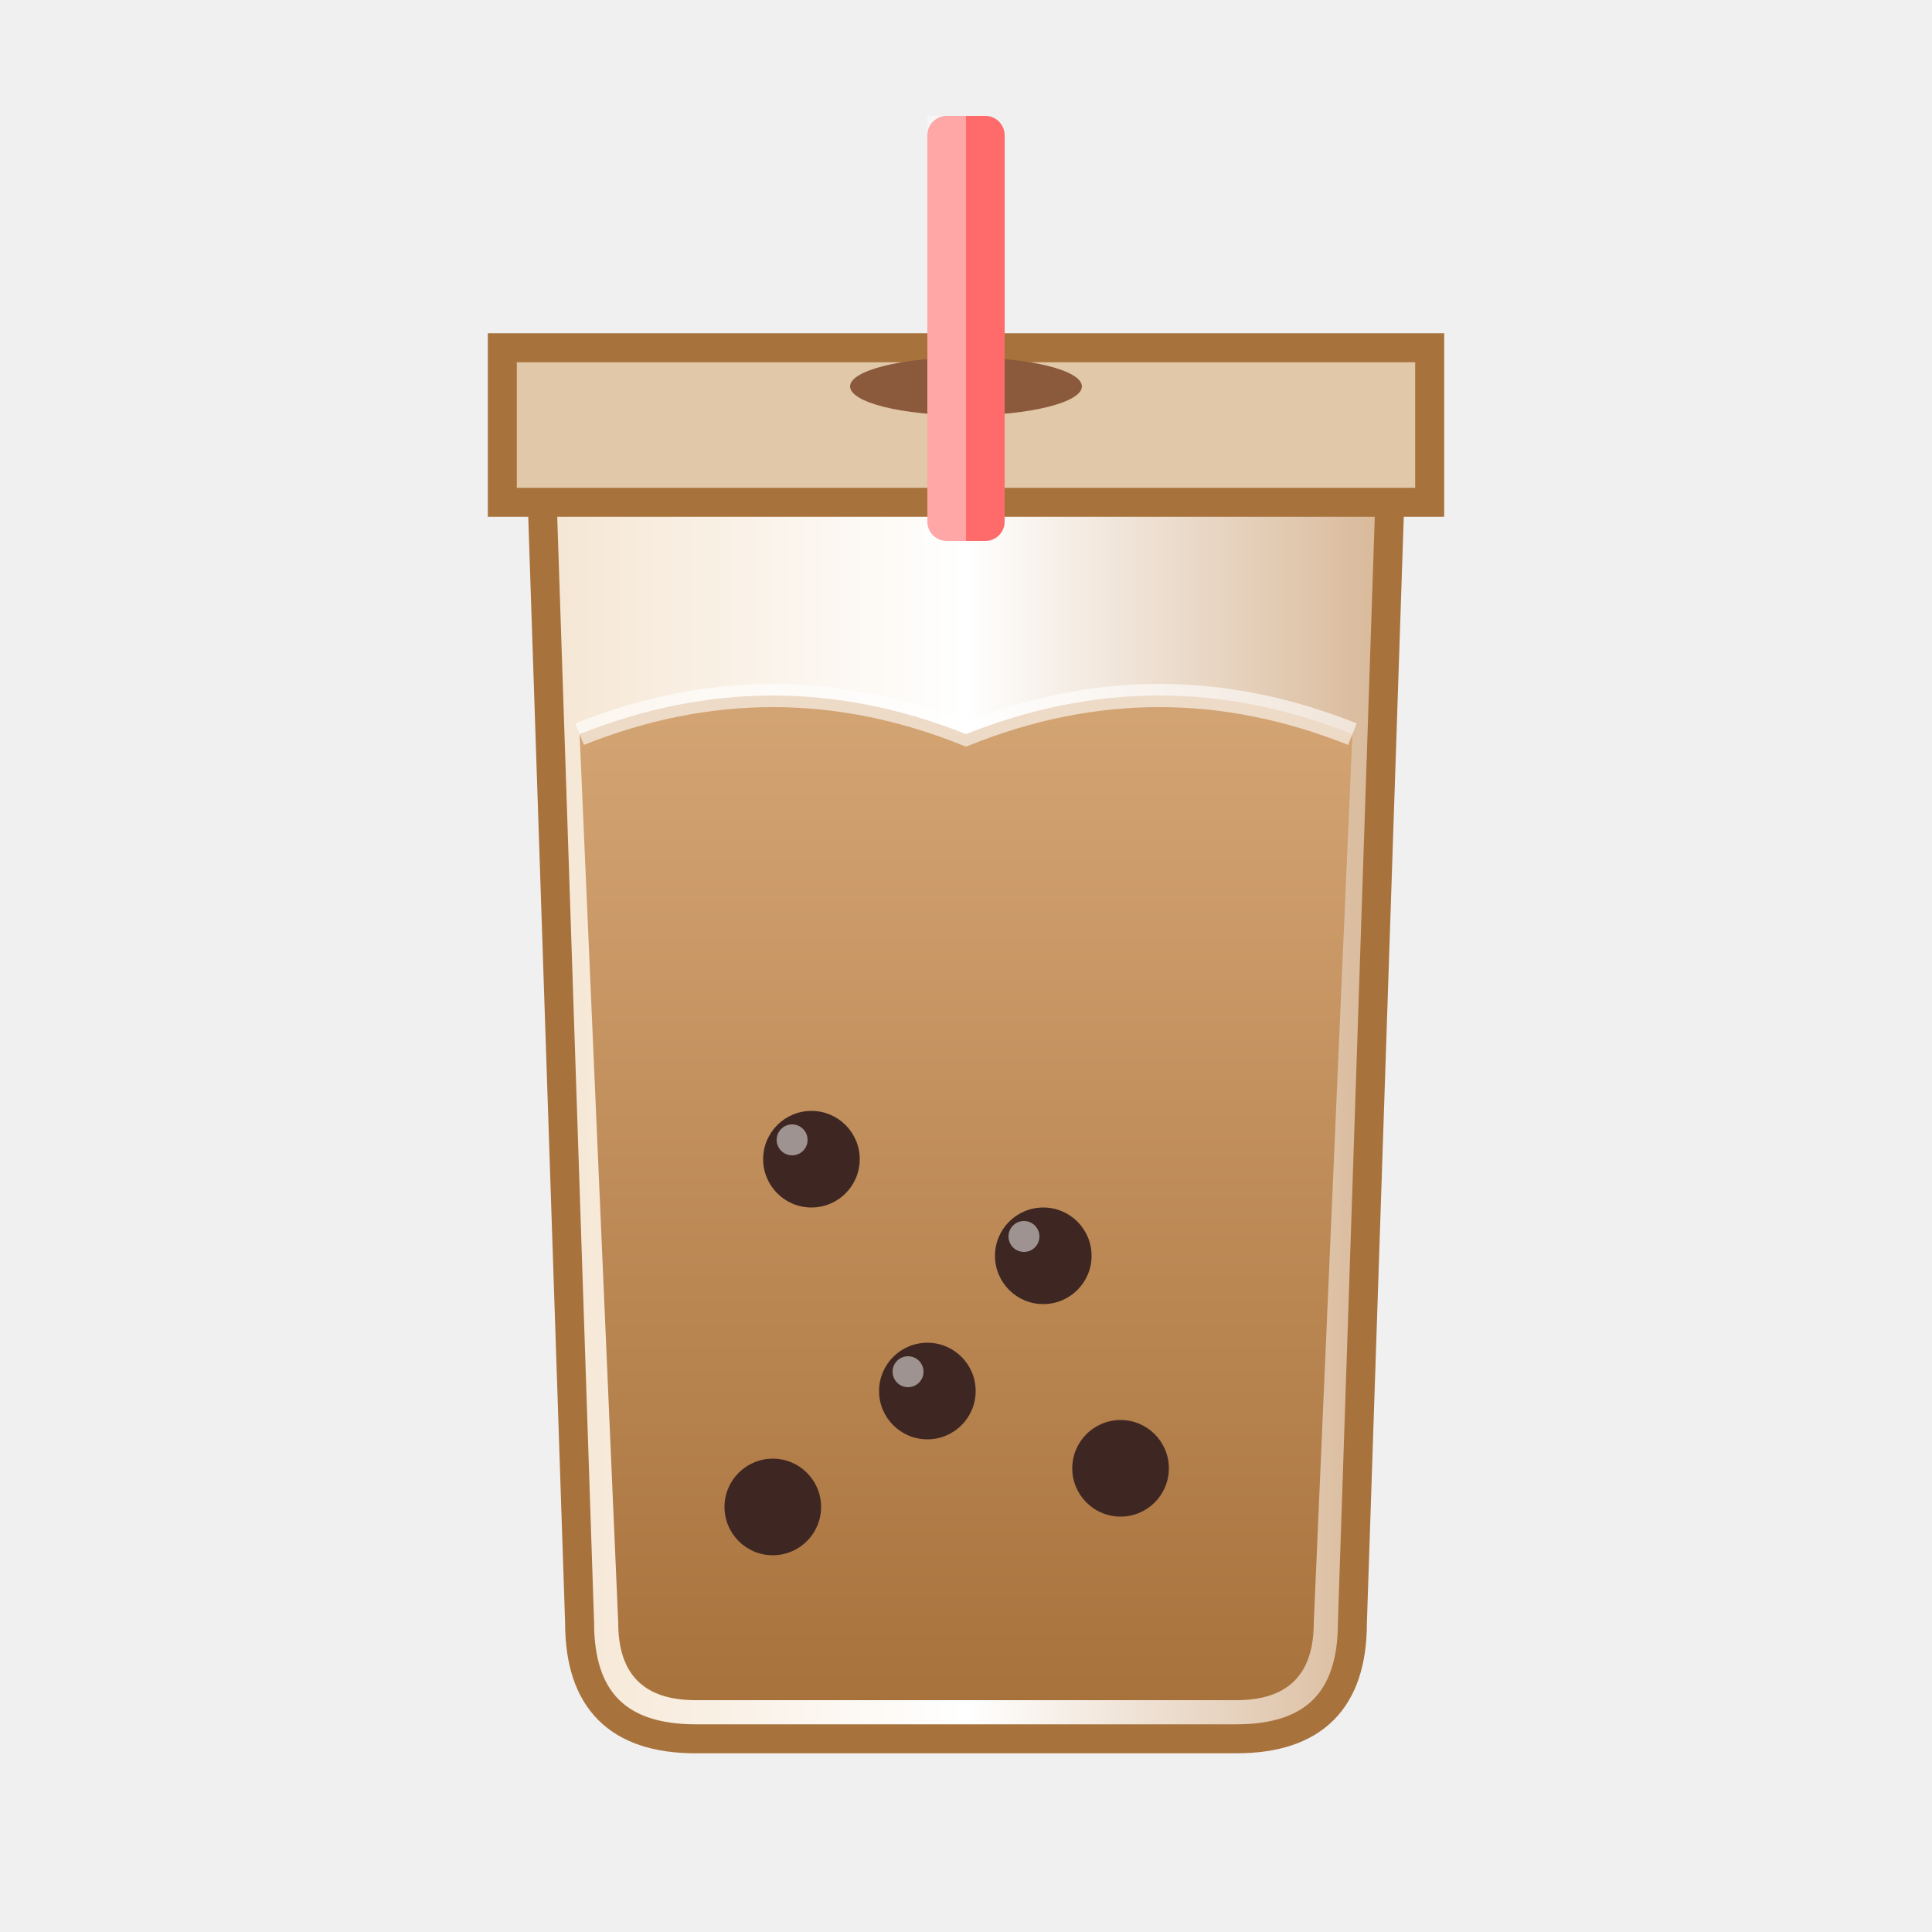
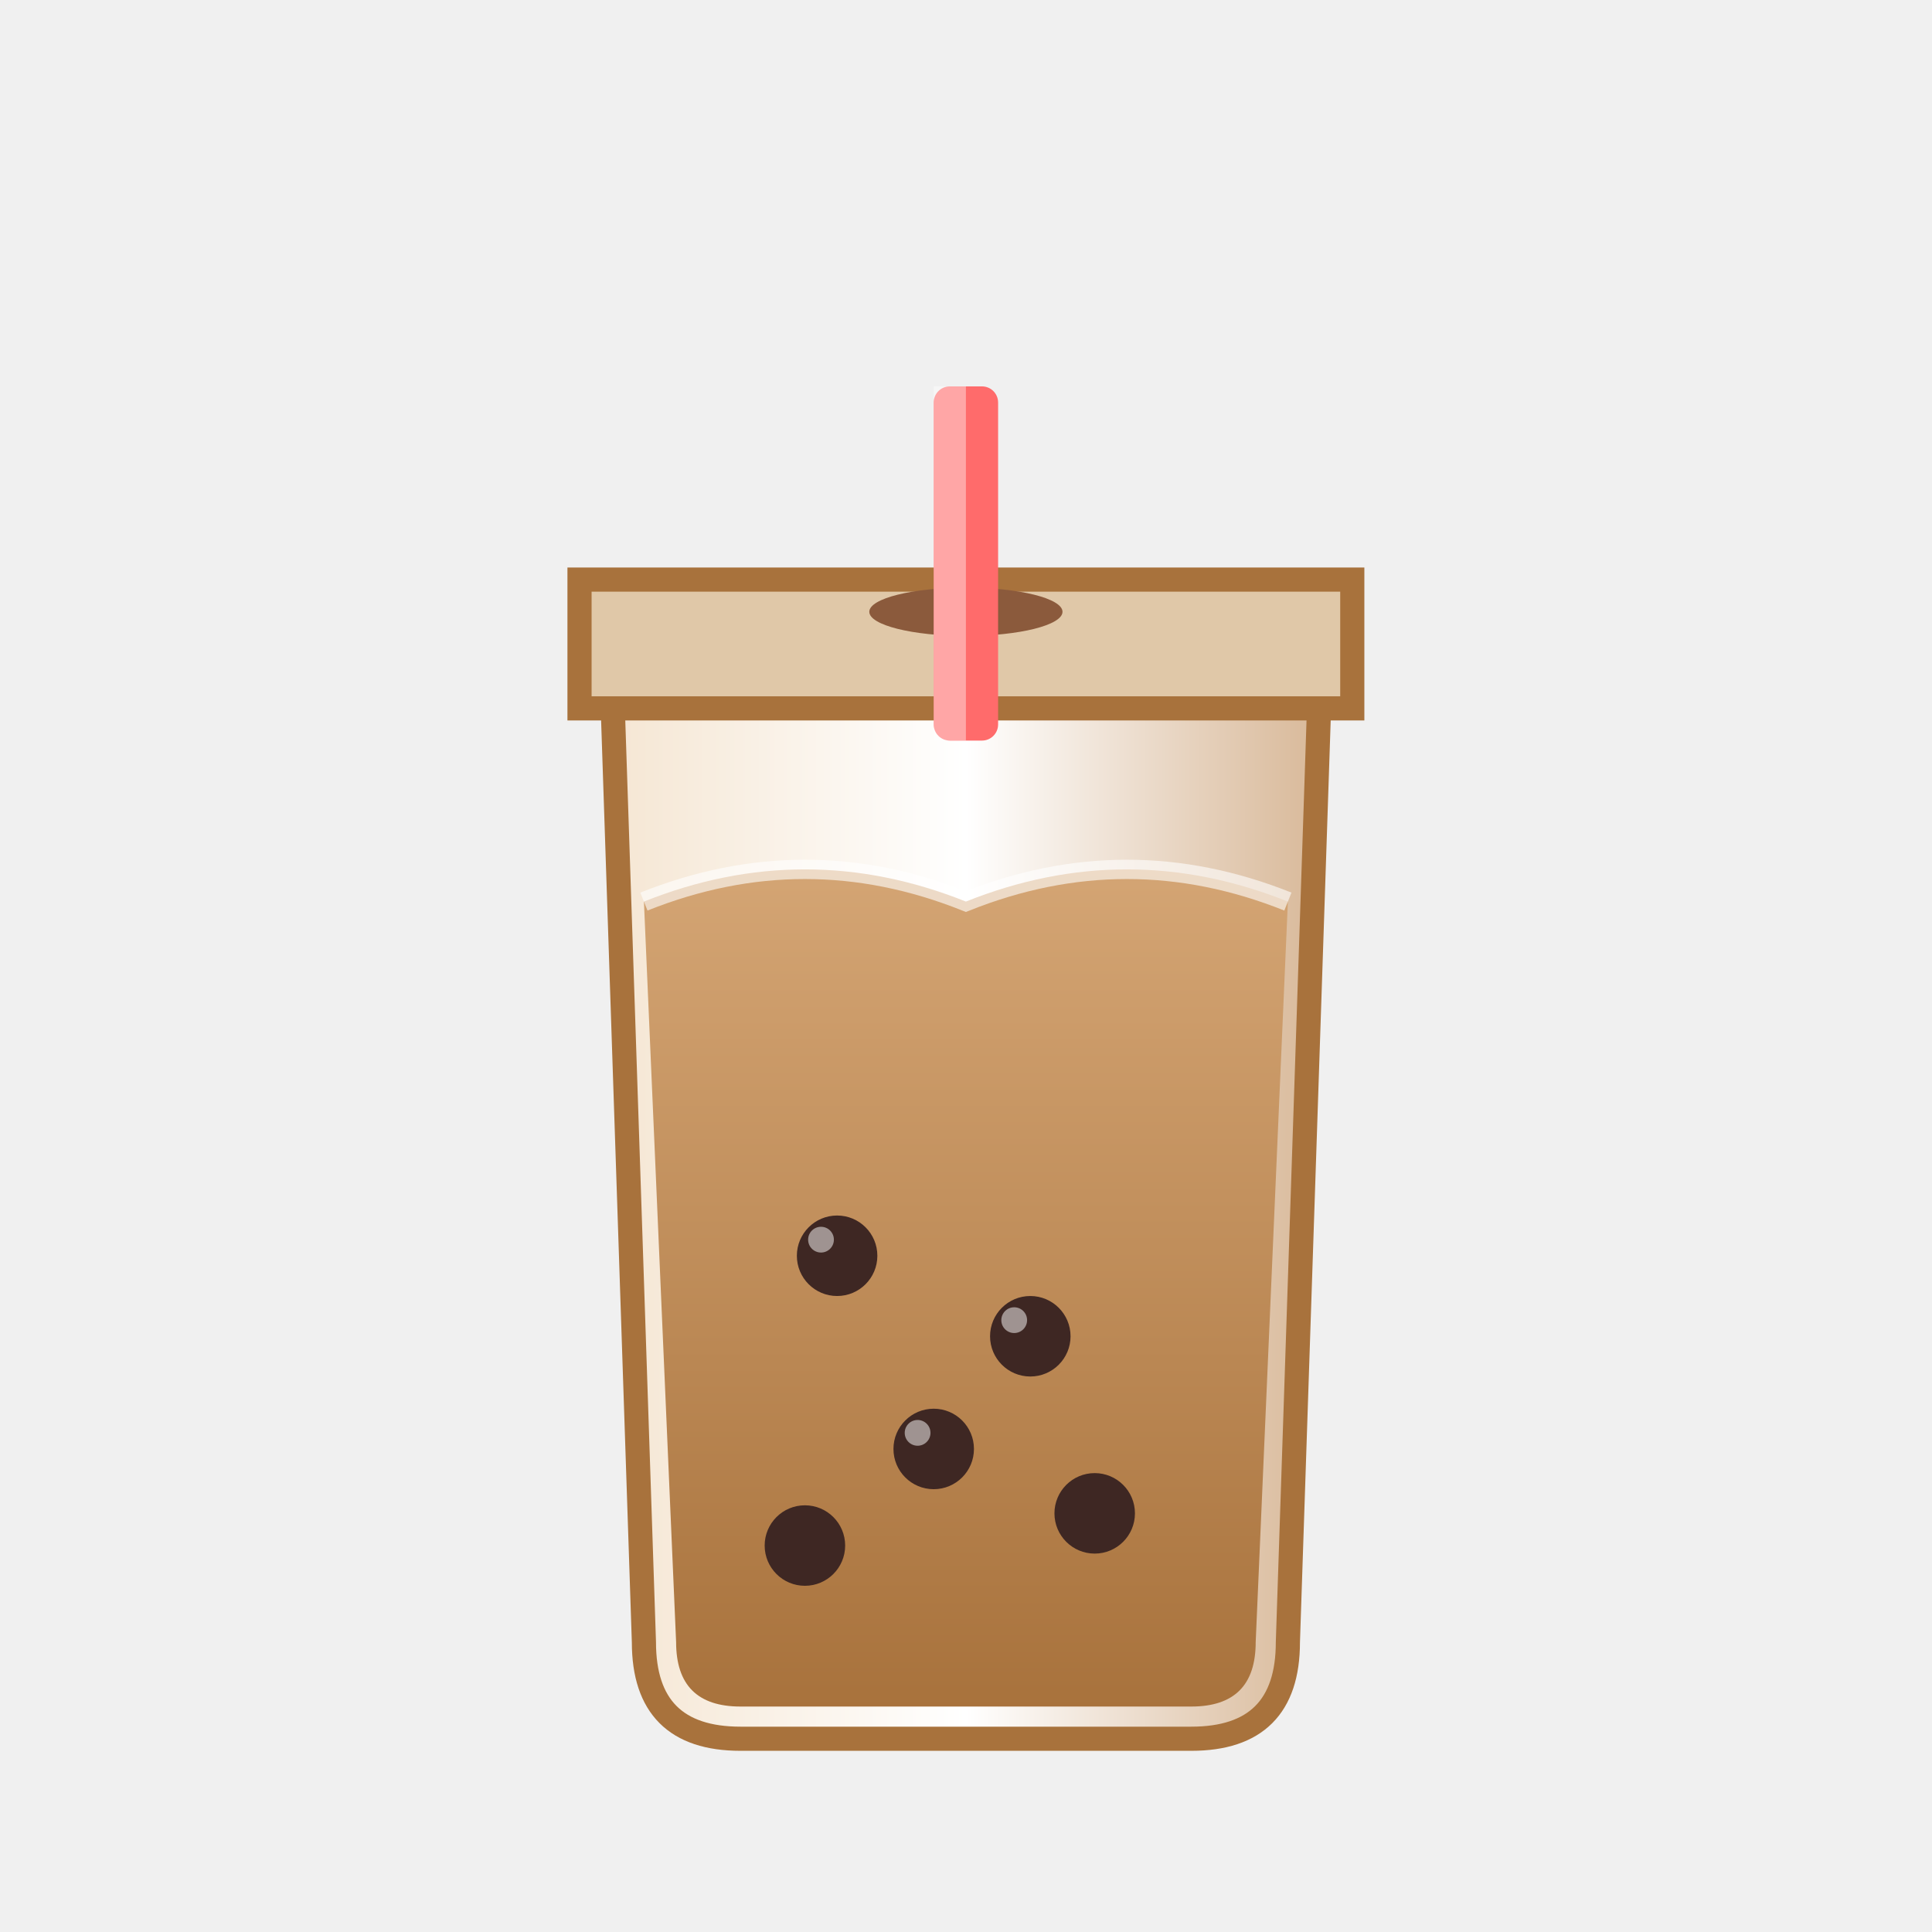
<svg xmlns="http://www.w3.org/2000/svg" viewBox="0 0 100 100">
-   <defs>
-     <linearGradient id="cupMT" x1="0" y1="0" x2="1" y2="0">
-       <stop offset="0%" stop-color="#F5E6D3" />
-       <stop offset="50%" stop-color="#FFFFFF" />
-       <stop offset="100%" stop-color="#D8B898" />
-     </linearGradient>
-     <linearGradient id="milkT" x1="0" y1="0" x2="0" y2="1">
-       <stop offset="0%" stop-color="#D4A574" />
-       <stop offset="100%" stop-color="#A8723C" />
-     </linearGradient>
-   </defs>
-   <path d="M28 24 L72 24 L70 84 Q70 90 64 90 L36 90 Q30 90 30 84 Z" fill="url(#cupMT)" stroke="#A8723C" stroke-width="1.5" />
-   <path d="M30 38 Q40 34 50 38 Q60 34 70 38 L68 84 Q68 88 64 88 L36 88 Q32 88 32 84 Z" fill="url(#milkT)" />
-   <path d="M30 38 Q40 34 50 38 Q60 34 70 38" stroke="#FFFFFF" stroke-width="1.2" fill="none" opacity="0.6" />
-   <path d="M26 18 L74 18 L74 26 L26 26 Z" fill="#E0C8A8" stroke="#A8723C" stroke-width="1.5" />
-   <ellipse cx="50" cy="20" rx="6" ry="1.5" fill="#8B5A3C" />
-   <rect x="48" y="6" width="4" height="22" rx="1" fill="#FF6B6B" />
-   <rect x="48" y="6" width="2" height="22" fill="#FFFFFF" opacity="0.4" />
-   <circle cx="42" cy="60" r="2.5" fill="#3E2723" />
-   <circle cx="54" cy="65" r="2.5" fill="#3E2723" />
-   <circle cx="48" cy="72" r="2.5" fill="#3E2723" />
-   <circle cx="58" cy="76" r="2.5" fill="#3E2723" />
-   <circle cx="40" cy="78" r="2.5" fill="#3E2723" />
-   <circle cx="41" cy="59" r="0.8" fill="#FFFFFF" opacity="0.5" />
-   <circle cx="53" cy="64" r="0.8" fill="#FFFFFF" opacity="0.5" />
-   <circle cx="47" cy="71" r="0.8" fill="#FFFFFF" opacity="0.5" />
+   <g transform="translate(8.33 15.0) scale(0.8333)">
+     <defs>
+       <linearGradient id="cupMT" x1="0" y1="0" x2="1" y2="0">
+         <stop offset="0%" stop-color="#F5E6D3" />
+         <stop offset="50%" stop-color="#FFFFFF" />
+         <stop offset="100%" stop-color="#D8B898" />
+       </linearGradient>
+       <linearGradient id="milkT" x1="0" y1="0" x2="0" y2="1">
+         <stop offset="0%" stop-color="#D4A574" />
+         <stop offset="100%" stop-color="#A8723C" />
+       </linearGradient>
+     </defs>
+     <path d="M28 24 L72 24 L70 84 Q70 90 64 90 L36 90 Q30 90 30 84 Z" fill="url(#cupMT)" stroke="#A8723C" stroke-width="1.5" />
+     <path d="M30 38 Q40 34 50 38 Q60 34 70 38 L68 84 Q68 88 64 88 L36 88 Q32 88 32 84 Z" fill="url(#milkT)" />
+     <path d="M30 38 Q40 34 50 38 Q60 34 70 38" stroke="#FFFFFF" stroke-width="1.2" fill="none" opacity="0.6" />
+     <path d="M26 18 L74 18 L74 26 L26 26 Z" fill="#E0C8A8" stroke="#A8723C" stroke-width="1.5" />
+     <ellipse cx="50" cy="20" rx="6" ry="1.5" fill="#8B5A3C" />
+     <rect x="48" y="6" width="4" height="22" rx="1" fill="#FF6B6B" />
+     <rect x="48" y="6" width="2" height="22" fill="#FFFFFF" opacity="0.4" />
+     <circle cx="42" cy="60" r="2.5" fill="#3E2723" />
+     <circle cx="54" cy="65" r="2.5" fill="#3E2723" />
+     <circle cx="48" cy="72" r="2.5" fill="#3E2723" />
+     <circle cx="58" cy="76" r="2.5" fill="#3E2723" />
+     <circle cx="40" cy="78" r="2.5" fill="#3E2723" />
+     <circle cx="41" cy="59" r="0.8" fill="#FFFFFF" opacity="0.5" />
+     <circle cx="53" cy="64" r="0.8" fill="#FFFFFF" opacity="0.5" />
+     <circle cx="47" cy="71" r="0.8" fill="#FFFFFF" opacity="0.5" />
+   </g>
</svg>
